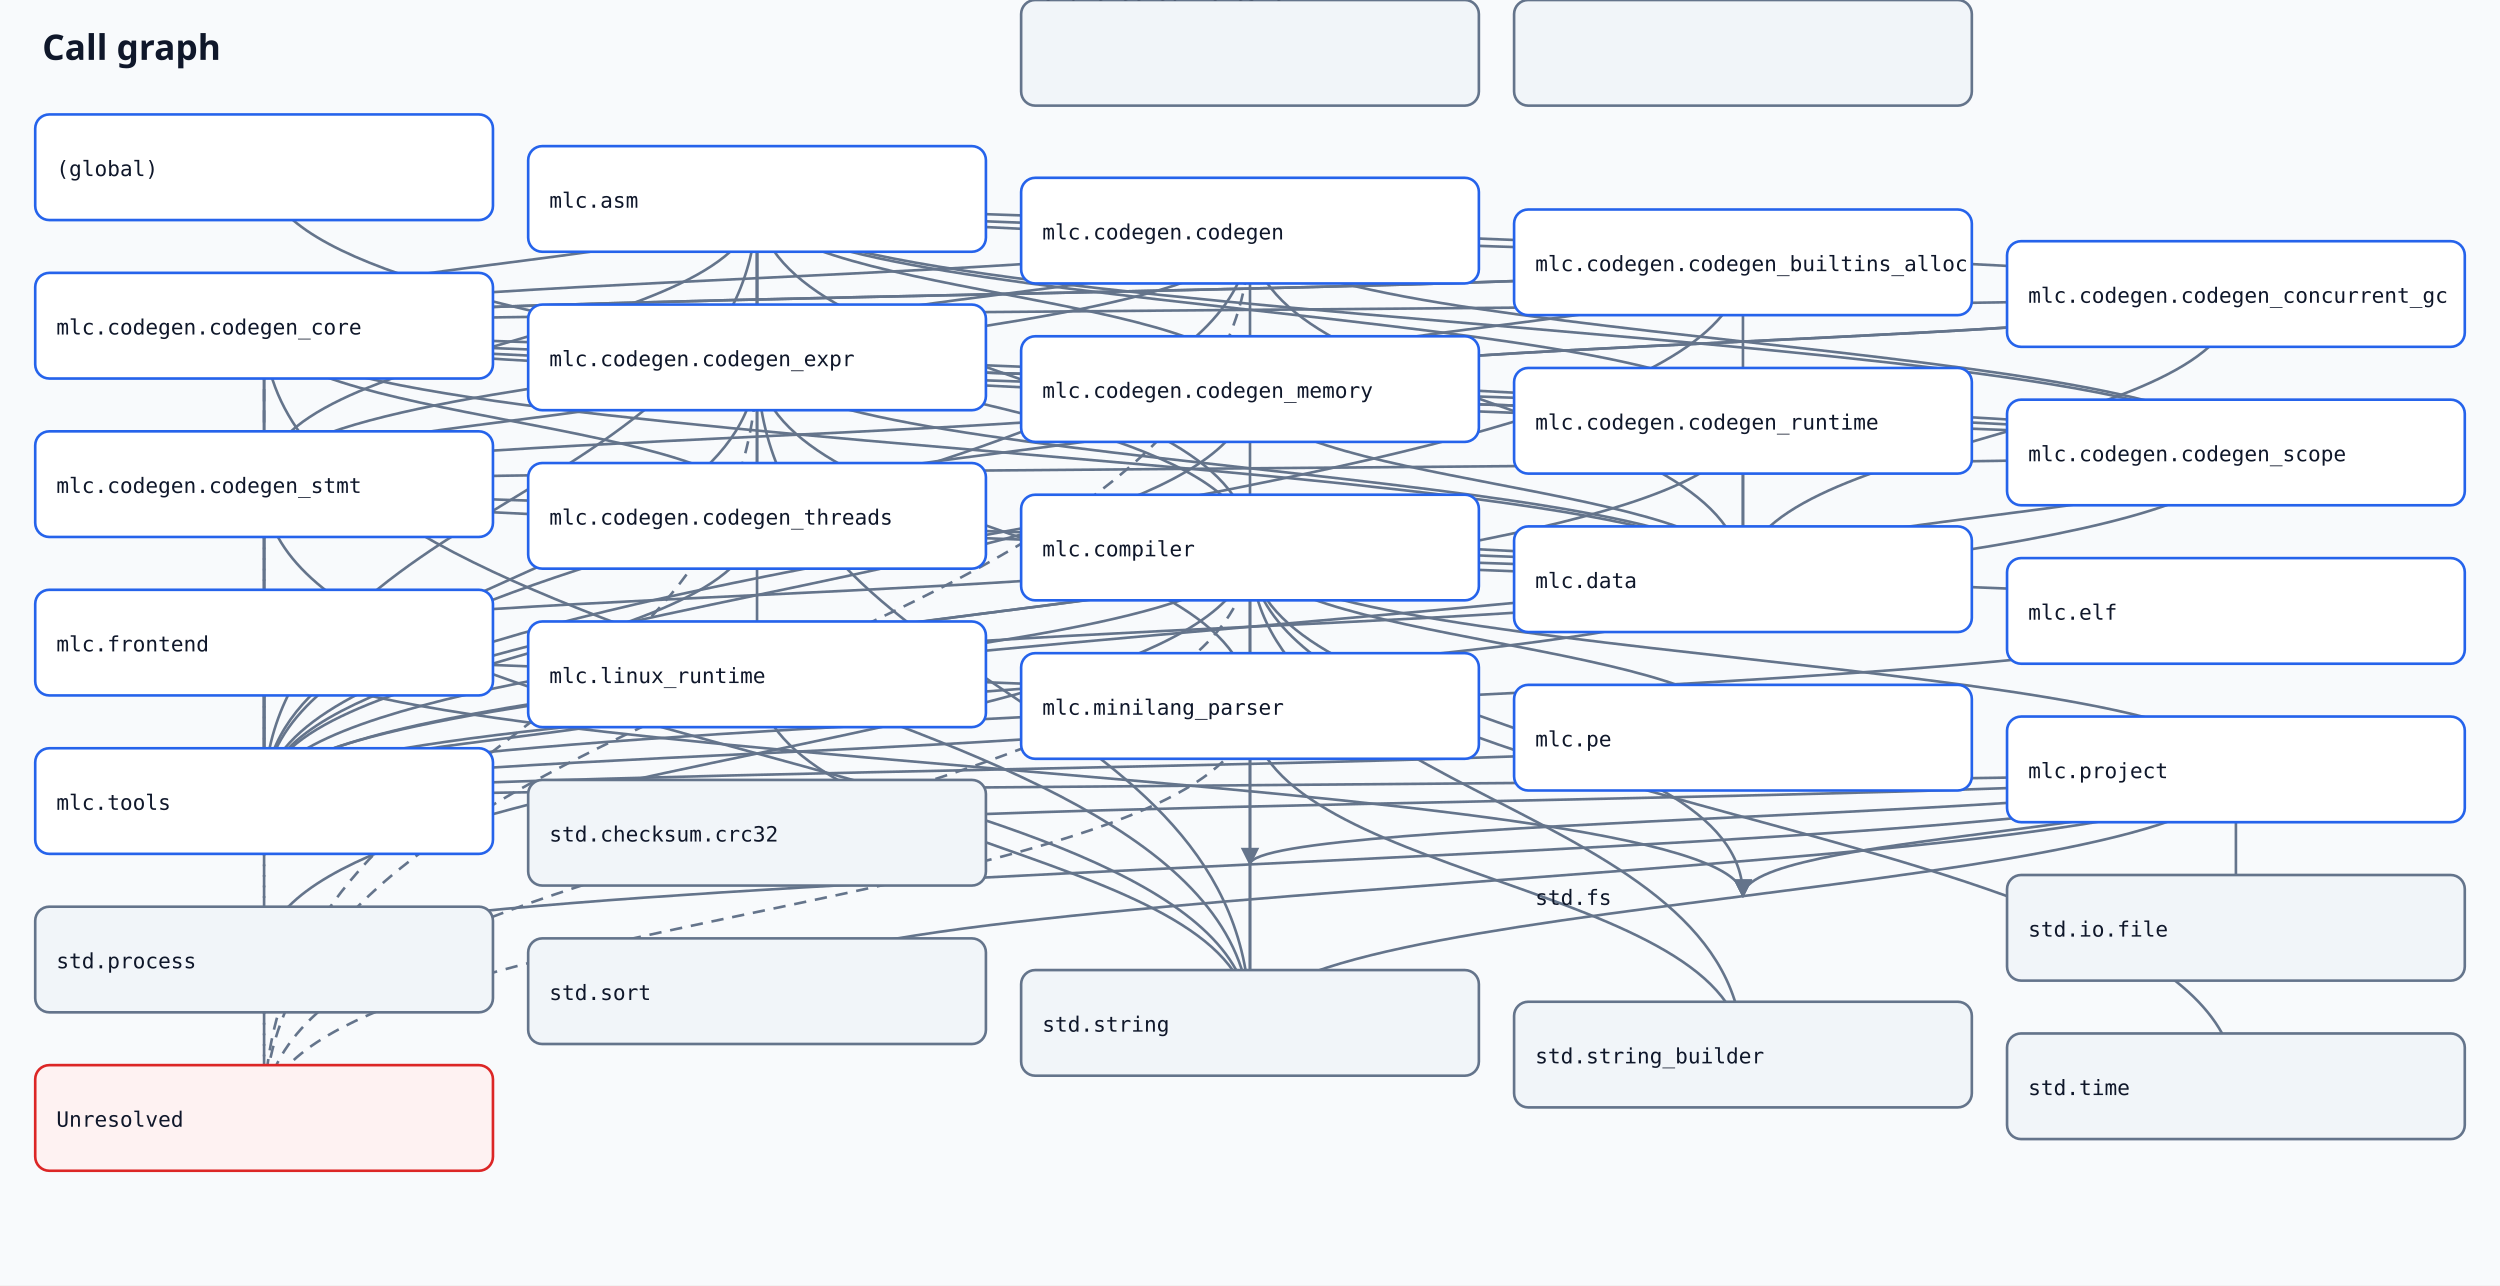
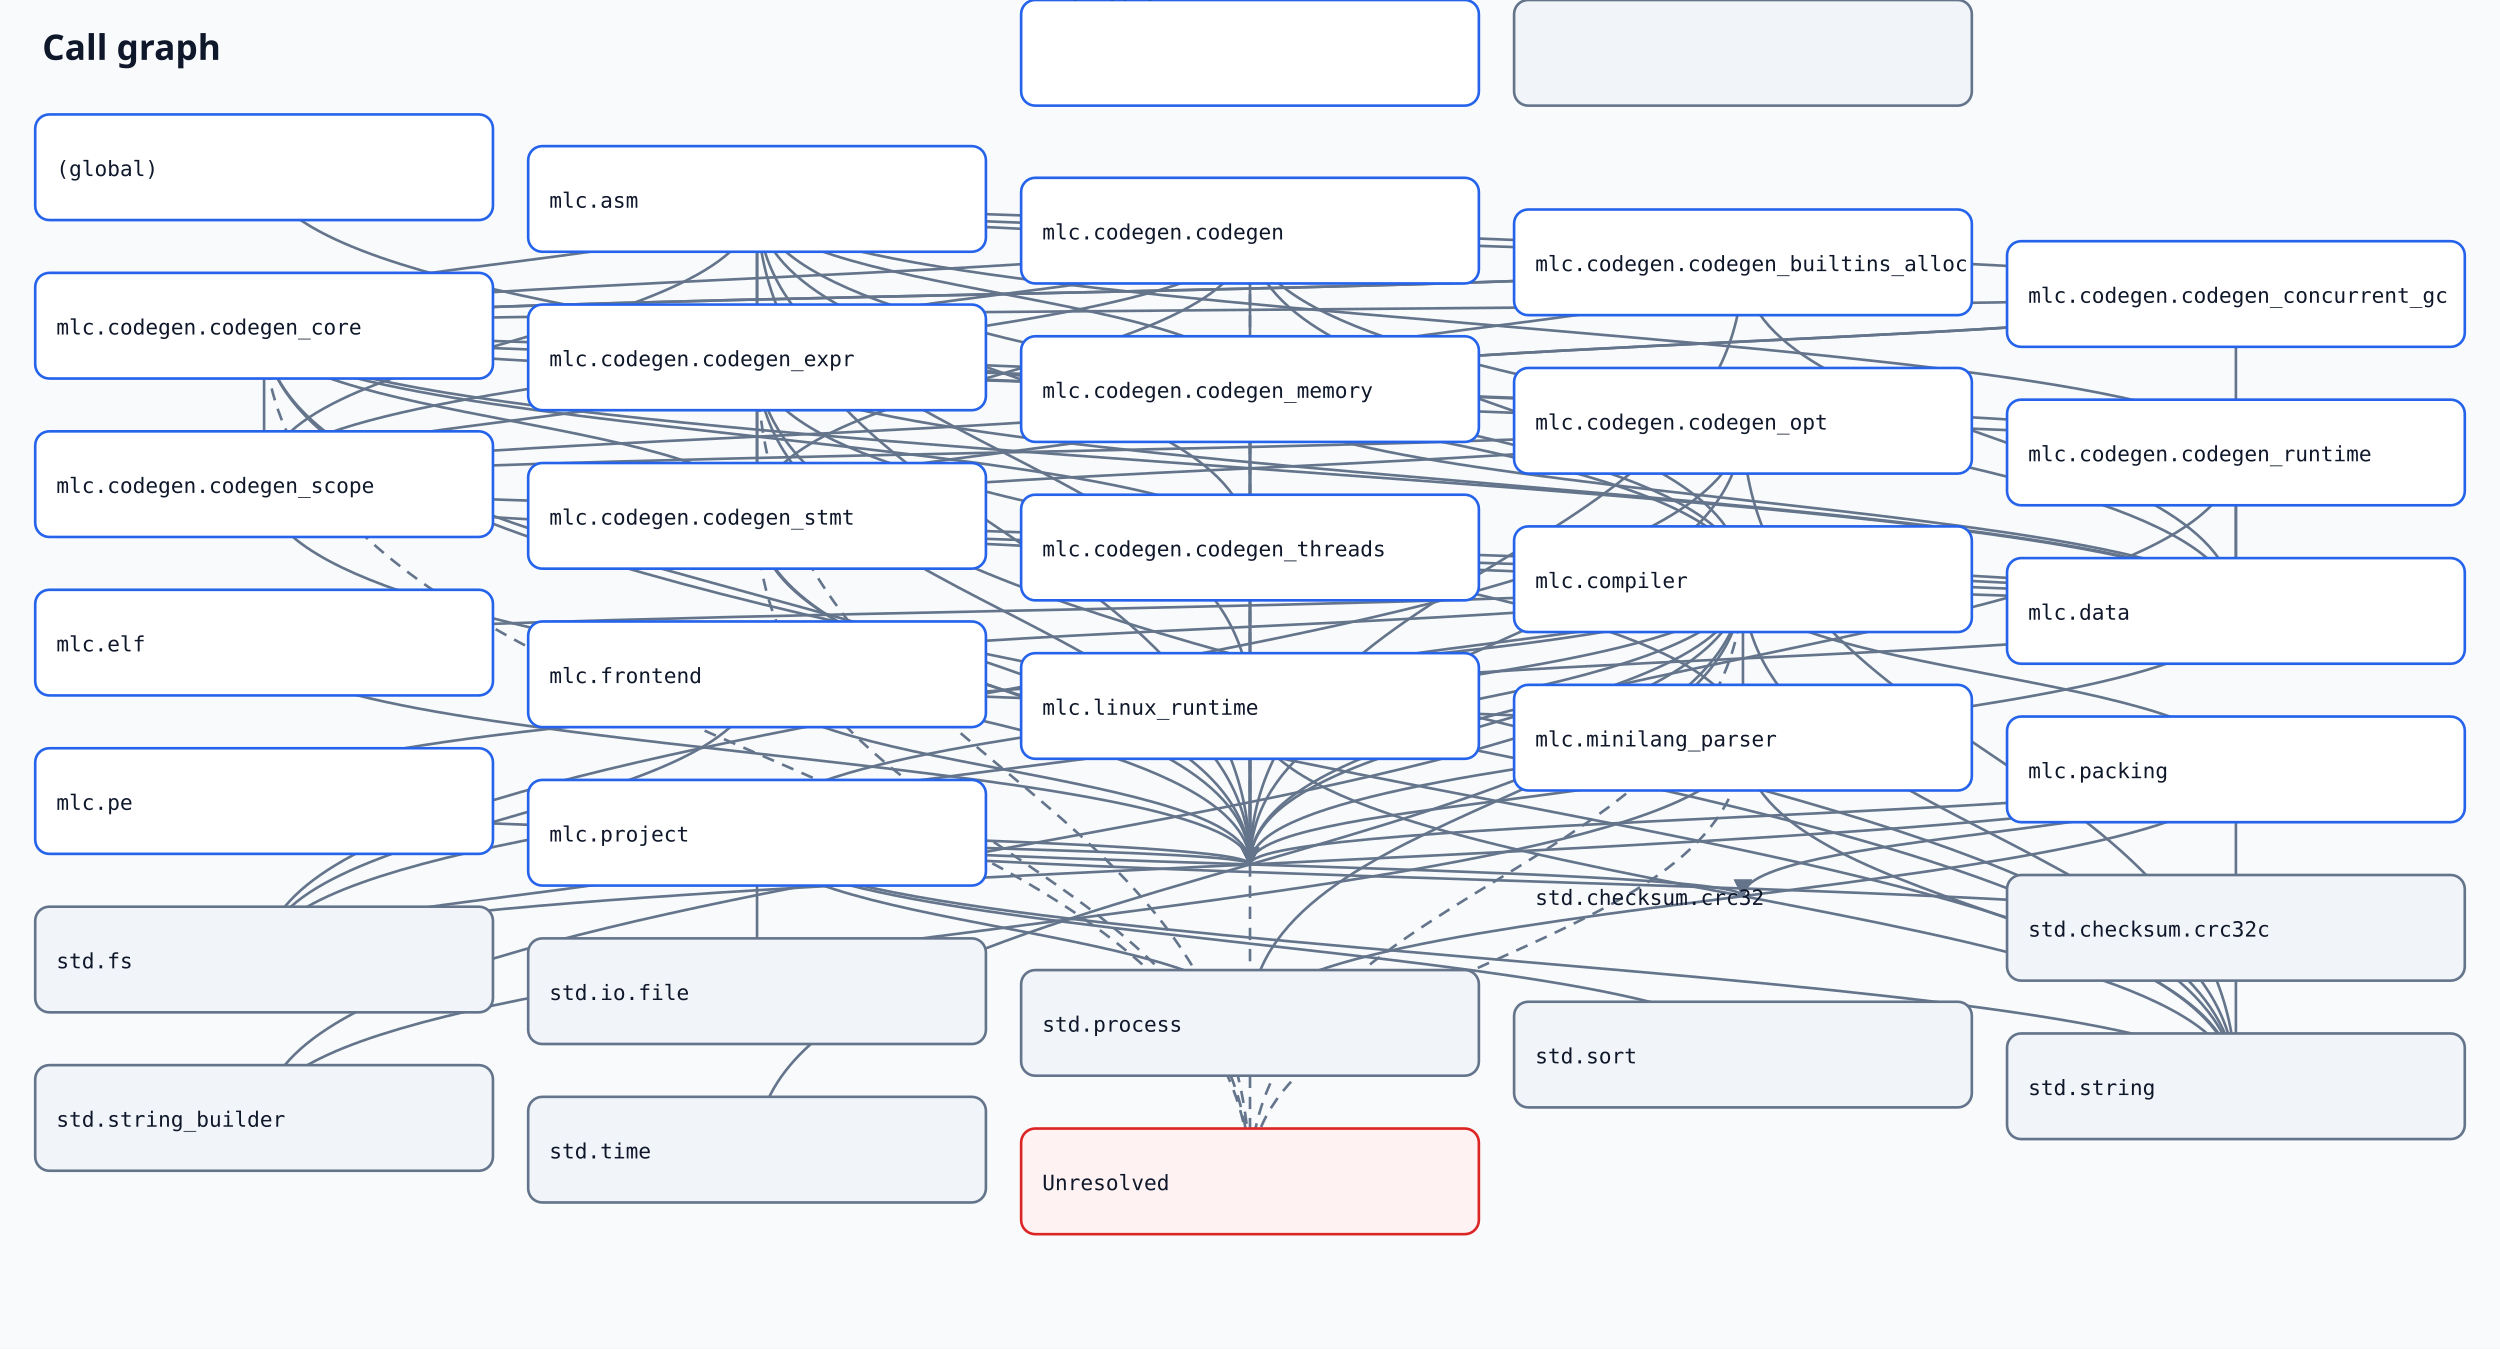
- <svg xmlns="http://www.w3.org/2000/svg" width="1420" height="730" viewBox="0 0 1420 730" role="img" aria-labelledby="title desc">
+ <svg xmlns="http://www.w3.org/2000/svg" width="1420" height="766" viewBox="0 0 1420 766" role="img" aria-labelledby="title desc">
  <defs>
    <marker id="arrow" viewBox="0 0 10 10" refX="9" refY="5" markerWidth="7" markerHeight="7" orient="auto-start-reverse">
      <path d="M 0 0 L 10 5 L 0 10 z" fill="#64748b" />
    </marker>
  </defs>
  <rect width="100%" height="100%" fill="#f8fafc" />
  <text x="24" y="34" font-family="system-ui,sans-serif" font-size="20" font-weight="700" fill="#0f172a">Call graph</text>
-   <path d="M 430 113 C 430 284, 150 284, 150 455" fill="none" stroke="#64748b" stroke-width="1.5" marker-end="url(#arrow)" />
+   <path d="M 430 113 C 430 302, 710 302, 710 491." fill="none" stroke="#64748b" stroke-width="1.5" marker-end="url(#arrow)" />
  <path d="M 710 131 C 710 158, 150 158, 150 185" fill="none" stroke="#64748b" stroke-width="1.5" marker-end="url(#arrow)" />
  <path d="M 710 131 C 710 122, 430 122, 430 113" fill="none" stroke="#64748b" stroke-width="1.5" marker-end="url(#arrow)" />
+   <path d="M 710 131 C 710 212, 430 212, 430 293" fill="none" stroke="#64748b" stroke-width="1.5" marker-end="url(#arrow)" />
+   <path d="M 710 131 C 710 311, 710 311, 710 491." fill="none" stroke="#64748b" stroke-width="1.5" marker-end="url(#arrow)" />
+   <path d="M 710 131 C 710 239, 1270 239, 1270 347" fill="none" stroke="#64748b" stroke-width="1.5" marker-end="url(#arrow)" />
+   <path d="M 710 131 C 710 401, 710 401, 710 671" fill="none" stroke="#64748b" stroke-width="1.5" stroke-dasharray="7 5" marker-end="url(#arrow)" />
+   <path d="M 710 131 C 710 167, 430 167, 430 203" fill="none" stroke="#64748b" stroke-width="1.5" marker-end="url(#arrow)" />
  <path d="M 710 131 C 710 203, 150 203, 150 275" fill="none" stroke="#64748b" stroke-width="1.5" marker-end="url(#arrow)" />
-   <path d="M 710 131 C 710 293, 150 293, 150 455" fill="none" stroke="#64748b" stroke-width="1.5" marker-end="url(#arrow)" />
-   <path d="M 710 131 C 710 230, 990 230, 990 329" fill="none" stroke="#64748b" stroke-width="1.5" marker-end="url(#arrow)" />
-   <path d="M 710 131 C 710 383, 150 383, 150 635" fill="none" stroke="#64748b" stroke-width="1.5" stroke-dasharray="7 5" marker-end="url(#arrow)" />
-   <path d="M 710 131 C 710 167, 430 167, 430 203" fill="none" stroke="#64748b" stroke-width="1.5" marker-end="url(#arrow)" />
-   <path d="M 710 131 C 710 194, 1270 194, 1270 257" fill="none" stroke="#64748b" stroke-width="1.5" marker-end="url(#arrow)" />
  <path d="M 990 149 C 990 131, 430 131, 430 113" fill="none" stroke="#64748b" stroke-width="1.5" marker-end="url(#arrow)" />
-   <path d="M 990 149 C 990 239, 990 239, 990 329" fill="none" stroke="#64748b" stroke-width="1.5" marker-end="url(#arrow)" />
+   <path d="M 990 149 C 990 248, 1270 248, 1270 347" fill="none" stroke="#64748b" stroke-width="1.5" marker-end="url(#arrow)" />
  <path d="M 990 149 C 990 185, 710 185, 710 221" fill="none" stroke="#64748b" stroke-width="1.5" marker-end="url(#arrow)" />
-   <path d="M 990 149 C 990 302, 150 302, 150 455" fill="none" stroke="#64748b" stroke-width="1.5" marker-end="url(#arrow)" />
+   <path d="M 990 149 C 990 320, 710 320, 710 491." fill="none" stroke="#64748b" stroke-width="1.5" marker-end="url(#arrow)" />
  <path d="M 990 149 C 990 167, 150 167, 150 185" fill="none" stroke="#64748b" stroke-width="1.5" marker-end="url(#arrow)" />
  <path d="M 1270 167 C 1270 140, 430 140, 430 113" fill="none" stroke="#64748b" stroke-width="1.5" marker-end="url(#arrow)" />
  <path d="M 1270 167 C 1270 194, 710 194, 710 221" fill="none" stroke="#64748b" stroke-width="1.5" marker-end="url(#arrow)" />
-   <path d="M 1270 167 C 1270 248, 990 248, 990 329" fill="none" stroke="#64748b" stroke-width="1.5" marker-end="url(#arrow)" />
-   <path d="M 150 185 C 150 383, 710 383, 710 581" fill="none" stroke="#64748b" stroke-width="1.5" marker-end="url(#arrow)" />
-   <path d="M 150 185 C 150 320, 150 320, 150 455" fill="none" stroke="#64748b" stroke-width="1.5" marker-end="url(#arrow)" />
+   <path d="M 1270 167 C 1270 257, 1270 257, 1270 347" fill="none" stroke="#64748b" stroke-width="1.5" marker-end="url(#arrow)" />
+   <path d="M 150 185 C 150 401, 1270 401, 1270 617" fill="none" stroke="#64748b" stroke-width="1.5" marker-end="url(#arrow)" />
+   <path d="M 150 185 C 150 338, 710 338, 710 491." fill="none" stroke="#64748b" stroke-width="1.5" marker-end="url(#arrow)" />
  <path d="M 150 185 C 150 149, 430 149, 430 113" fill="none" stroke="#64748b" stroke-width="1.5" marker-end="url(#arrow)" />
  <path d="M 150 185 C 150 176, 1270 176, 1270 167" fill="none" stroke="#64748b" stroke-width="1.5" marker-end="url(#arrow)" />
  <path d="M 150 185 C 150 203, 710 203, 710 221" fill="none" stroke="#64748b" stroke-width="1.5" marker-end="url(#arrow)" />
-   <path d="M 150 185 C 150 212, 990 212, 990 239" fill="none" stroke="#64748b" stroke-width="1.5" marker-end="url(#arrow)" />
-   <path d="M 150 185 C 150 239, 430 239, 430 293" fill="none" stroke="#64748b" stroke-width="1.5" marker-end="url(#arrow)" />
+   <path d="M 150 185 C 150 221, 1270 221, 1270 257" fill="none" stroke="#64748b" stroke-width="1.5" marker-end="url(#arrow)" />
+   <path d="M 150 185 C 150 248, 710 248, 710 311" fill="none" stroke="#64748b" stroke-width="1.5" marker-end="url(#arrow)" />
  <path d="M 150 185 C 150 167, 990 167, 990 149" fill="none" stroke="#64748b" stroke-width="1.5" marker-end="url(#arrow)" />
-   <path d="M 150 185 C 150 257, 990 257, 990 329" fill="none" stroke="#64748b" stroke-width="1.5" marker-end="url(#arrow)" />
-   <path d="M 150 185 C 150 410, 150 410, 150 635" fill="none" stroke="#64748b" stroke-width="1.5" stroke-dasharray="7 5" marker-end="url(#arrow)" />
-   <path d="M 150 185 C 150 221, 1270 221, 1270 257" fill="none" stroke="#64748b" stroke-width="1.5" marker-end="url(#arrow)" />
-   <path d="M 430 203 C 430 392, 710 392, 710 581" fill="none" stroke="#64748b" stroke-width="1.5" marker-end="url(#arrow)" />
-   <path d="M 430 203 C 430 329, 150 329, 150 455" fill="none" stroke="#64748b" stroke-width="1.5" marker-end="url(#arrow)" />
+   <path d="M 150 185 C 150 266, 1270 266, 1270 347" fill="none" stroke="#64748b" stroke-width="1.5" marker-end="url(#arrow)" />
+   <path d="M 150 185 C 150 428, 710 428, 710 671" fill="none" stroke="#64748b" stroke-width="1.5" stroke-dasharray="7 5" marker-end="url(#arrow)" />
+   <path d="M 150 185 C 150 230, 150 230, 150 275" fill="none" stroke="#64748b" stroke-width="1.5" marker-end="url(#arrow)" />
+   <path d="M 430 203 C 430 410, 1270 410, 1270 617" fill="none" stroke="#64748b" stroke-width="1.5" marker-end="url(#arrow)" />
+   <path d="M 430 203 C 430 347, 710 347, 710 491." fill="none" stroke="#64748b" stroke-width="1.5" marker-end="url(#arrow)" />
  <path d="M 430 203 C 430 158, 430 158, 430 113" fill="none" stroke="#64748b" stroke-width="1.5" marker-end="url(#arrow)" />
  <path d="M 430 203 C 430 194, 150 194, 150 185" fill="none" stroke="#64748b" stroke-width="1.5" marker-end="url(#arrow)" />
-   <path d="M 430 203 C 430 419, 150 419, 150 635" fill="none" stroke="#64748b" stroke-width="1.5" stroke-dasharray="7 5" marker-end="url(#arrow)" />
+   <path d="M 430 203 C 430 437, 710 437, 710 671" fill="none" stroke="#64748b" stroke-width="1.5" stroke-dasharray="7 5" marker-end="url(#arrow)" />
  <path d="M 430 203 C 430 212, 710 212, 710 221" fill="none" stroke="#64748b" stroke-width="1.5" marker-end="url(#arrow)" />
-   <path d="M 430 203 C 430 266, 990 266, 990 329" fill="none" stroke="#64748b" stroke-width="1.5" marker-end="url(#arrow)" />
-   <path d="M 430 203 C 430 230, 1270 230, 1270 257" fill="none" stroke="#64748b" stroke-width="1.5" marker-end="url(#arrow)" />
-   <path d="M 430 203 C 430 302, 710 302, 710 401" fill="none" stroke="#64748b" stroke-width="1.5" marker-end="url(#arrow)" />
+   <path d="M 430 203 C 430 275, 1270 275, 1270 347" fill="none" stroke="#64748b" stroke-width="1.5" marker-end="url(#arrow)" />
+   <path d="M 430 203 C 430 239, 150 239, 150 275" fill="none" stroke="#64748b" stroke-width="1.5" marker-end="url(#arrow)" />
+   <path d="M 430 203 C 430 221, 990 221, 990 239" fill="none" stroke="#64748b" stroke-width="1.5" marker-end="url(#arrow)" />
+   <path d="M 430 203 C 430 311, 990 311, 990 419" fill="none" stroke="#64748b" stroke-width="1.5" marker-end="url(#arrow)" />
  <path d="M 710 221 C 710 167, 430 167, 430 113" fill="none" stroke="#64748b" stroke-width="1.5" marker-end="url(#arrow)" />
-   <path d="M 710 221 C 710 275, 990 275, 990 329" fill="none" stroke="#64748b" stroke-width="1.5" marker-end="url(#arrow)" />
+   <path d="M 710 221 C 710 284, 1270 284, 1270 347" fill="none" stroke="#64748b" stroke-width="1.5" marker-end="url(#arrow)" />
  <path d="M 710 221 C 710 194, 1270 194, 1270 167" fill="none" stroke="#64748b" stroke-width="1.5" marker-end="url(#arrow)" />
-   <path d="M 710 221 C 710 338, 150 338, 150 455" fill="none" stroke="#64748b" stroke-width="1.5" marker-end="url(#arrow)" />
-   <path d="M 990 239 C 990 176, 430 176, 430 113" fill="none" stroke="#64748b" stroke-width="1.5" marker-end="url(#arrow)" />
-   <path d="M 990 239 C 990 347, 150 347, 150 455" fill="none" stroke="#64748b" stroke-width="1.5" marker-end="url(#arrow)" />
-   <path d="M 990 239 C 990 284, 990 284, 990 329" fill="none" stroke="#64748b" stroke-width="1.5" marker-end="url(#arrow)" />
-   <path d="M 990 239 C 990 230, 710 230, 710 221" fill="none" stroke="#64748b" stroke-width="1.5" marker-end="url(#arrow)" />
-   <path d="M 1270 257 C 1270 356, 150 356, 150 455" fill="none" stroke="#64748b" stroke-width="1.5" marker-end="url(#arrow)" />
+   <path d="M 710 221 C 710 356, 710 356, 710 491." fill="none" stroke="#64748b" stroke-width="1.5" marker-end="url(#arrow)" />
+   <path d="M 990 239 C 990 365, 710 365, 710 491." fill="none" stroke="#64748b" stroke-width="1.5" marker-end="url(#arrow)" />
+   <path d="M 990 239 C 990 257, 150 257, 150 275" fill="none" stroke="#64748b" stroke-width="1.5" marker-end="url(#arrow)" />
+   <path d="M 990 239 C 990 392, 150 392, 150 545" fill="none" stroke="#64748b" stroke-width="1.5" marker-end="url(#arrow)" />
+   <path d="M 990 239 C 990 428, 1270 428, 1270 617" fill="none" stroke="#64748b" stroke-width="1.5" marker-end="url(#arrow)" />
  <path d="M 1270 257 C 1270 185, 430 185, 430 113" fill="none" stroke="#64748b" stroke-width="1.5" marker-end="url(#arrow)" />
-   <path d="M 1270 257 C 1270 293, 990 293, 990 329" fill="none" stroke="#64748b" stroke-width="1.5" marker-end="url(#arrow)" />
+   <path d="M 1270 257 C 1270 374, 710 374, 710 491." fill="none" stroke="#64748b" stroke-width="1.5" marker-end="url(#arrow)" />
+   <path d="M 1270 257 C 1270 302, 1270 302, 1270 347" fill="none" stroke="#64748b" stroke-width="1.5" marker-end="url(#arrow)" />
  <path d="M 1270 257 C 1270 239, 710 239, 710 221" fill="none" stroke="#64748b" stroke-width="1.5" marker-end="url(#arrow)" />
-   <path d="M 150 275 C 150 239, 430 239, 430 203" fill="none" stroke="#64748b" stroke-width="1.5" marker-end="url(#arrow)" />
-   <path d="M 150 275 C 150 365, 150 365, 150 455" fill="none" stroke="#64748b" stroke-width="1.5" marker-end="url(#arrow)" />
-   <path d="M 150 275 C 150 266, 1270 266, 1270 257" fill="none" stroke="#64748b" stroke-width="1.5" marker-end="url(#arrow)" />
-   <path d="M 150 275 C 150 428, 710 428, 710 581" fill="none" stroke="#64748b" stroke-width="1.5" marker-end="url(#arrow)" />
-   <path d="M 150 275 C 150 302, 990 302, 990 329" fill="none" stroke="#64748b" stroke-width="1.5" marker-end="url(#arrow)" />
-   <path d="M 150 275 C 150 455, 150 455, 150 635" fill="none" stroke="#64748b" stroke-width="1.5" stroke-dasharray="7 5" marker-end="url(#arrow)" />
+   <path d="M 150 275 C 150 383, 710 383, 710 491." fill="none" stroke="#64748b" stroke-width="1.5" marker-end="url(#arrow)" />
  <path d="M 150 275 C 150 194, 430 194, 430 113" fill="none" stroke="#64748b" stroke-width="1.5" marker-end="url(#arrow)" />
-   <path d="M 150 275 C 150 230, 150 230, 150 185" fill="none" stroke="#64748b" stroke-width="1.5" marker-end="url(#arrow)" />
-   <path d="M 150 275 C 150 284, 430 284, 430 293" fill="none" stroke="#64748b" stroke-width="1.5" marker-end="url(#arrow)" />
+   <path d="M 150 275 C 150 311, 1270 311, 1270 347" fill="none" stroke="#64748b" stroke-width="1.5" marker-end="url(#arrow)" />
  <path d="M 150 275 C 150 248, 710 248, 710 221" fill="none" stroke="#64748b" stroke-width="1.5" marker-end="url(#arrow)" />
+   <path d="M 430 293 C 430 248, 430 248, 430 203" fill="none" stroke="#64748b" stroke-width="1.5" marker-end="url(#arrow)" />
+   <path d="M 430 293 C 430 392, 710 392, 710 491." fill="none" stroke="#64748b" stroke-width="1.5" marker-end="url(#arrow)" />
+   <path d="M 430 293 C 430 284, 150 284, 150 275" fill="none" stroke="#64748b" stroke-width="1.5" marker-end="url(#arrow)" />
+   <path d="M 430 293 C 430 455, 1270 455, 1270 617" fill="none" stroke="#64748b" stroke-width="1.5" marker-end="url(#arrow)" />
+   <path d="M 430 293 C 430 320, 1270 320, 1270 347" fill="none" stroke="#64748b" stroke-width="1.5" marker-end="url(#arrow)" />
+   <path d="M 430 293 C 430 482, 710 482, 710 671" fill="none" stroke="#64748b" stroke-width="1.5" stroke-dasharray="7 5" marker-end="url(#arrow)" />
+   <path d="M 430 293 C 430 203, 430 203, 430 113" fill="none" stroke="#64748b" stroke-width="1.5" marker-end="url(#arrow)" />
+   <path d="M 430 293 C 430 239, 150 239, 150 185" fill="none" stroke="#64748b" stroke-width="1.5" marker-end="url(#arrow)" />
+   <path d="M 430 293 C 430 302, 710 302, 710 311" fill="none" stroke="#64748b" stroke-width="1.5" marker-end="url(#arrow)" />
  <path d="M 430 293 C 430 257, 710 257, 710 221" fill="none" stroke="#64748b" stroke-width="1.5" marker-end="url(#arrow)" />
-   <path d="M 430 293 C 430 203, 430 203, 430 113" fill="none" stroke="#64748b" stroke-width="1.5" marker-end="url(#arrow)" />
-   <path d="M 430 293 C 430 374, 150 374, 150 455" fill="none" stroke="#64748b" stroke-width="1.5" marker-end="url(#arrow)" />
-   <path d="M 430 293 C 430 311, 990 311, 990 329" fill="none" stroke="#64748b" stroke-width="1.5" marker-end="url(#arrow)" />
-   <path d="M 710 311 C 710 446, 710 446, 710 581" fill="none" stroke="#64748b" stroke-width="1.5" marker-end="url(#arrow)" />
-   <path d="M 710 311 C 710 383, 150 383, 150 455" fill="none" stroke="#64748b" stroke-width="1.5" marker-end="url(#arrow)" />
-   <path d="M 710 311 C 710 410, 990 410, 990 509." fill="none" stroke="#64748b" stroke-width="1.5" marker-end="url(#arrow)" />
-   <path d="M 710 311 C 710 473, 150 473, 150 635" fill="none" stroke="#64748b" stroke-width="1.5" stroke-dasharray="7 5" marker-end="url(#arrow)" />
-   <path d="M 710 311 C 710 455, 990 455, 990 599" fill="none" stroke="#64748b" stroke-width="1.5" marker-end="url(#arrow)" />
-   <path d="M 710 311 C 710 356, 710 356, 710 401" fill="none" stroke="#64748b" stroke-width="1.5" marker-end="url(#arrow)" />
-   <path d="M 710 311 C 710 464, 1270 464, 1270 617" fill="none" stroke="#64748b" stroke-width="1.5" marker-end="url(#arrow)" />
-   <path d="M 710 311 C 710 365, 990 365, 990 419" fill="none" stroke="#64748b" stroke-width="1.5" marker-end="url(#arrow)" />
+   <path d="M 430 293 C 430 266, 990 266, 990 239" fill="none" stroke="#64748b" stroke-width="1.5" marker-end="url(#arrow)" />
+   <path d="M 710 311 C 710 266, 710 266, 710 221" fill="none" stroke="#64748b" stroke-width="1.5" marker-end="url(#arrow)" />
+   <path d="M 710 311 C 710 212, 430 212, 430 113" fill="none" stroke="#64748b" stroke-width="1.5" marker-end="url(#arrow)" />
+   <path d="M 710 311 C 710 401, 710 401, 710 491." fill="none" stroke="#64748b" stroke-width="1.5" marker-end="url(#arrow)" />
  <path d="M 710 311 C 710 329, 1270 329, 1270 347" fill="none" stroke="#64748b" stroke-width="1.5" marker-end="url(#arrow)" />
-   <path d="M 710 311 C 710 338, 150 338, 150 365" fill="none" stroke="#64748b" stroke-width="1.5" marker-end="url(#arrow)" />
-   <path d="M 710 311 C 710 212, 430 212, 430 113" fill="none" stroke="#64748b" stroke-width="1.5" marker-end="url(#arrow)" />
-   <path d="M 710 311 C 710 320, 990 320, 990 329" fill="none" stroke="#64748b" stroke-width="1.5" marker-end="url(#arrow)" />
-   <path d="M 710 311 C 710 428, 150 428, 150 545" fill="none" stroke="#64748b" stroke-width="1.5" marker-end="url(#arrow)" />
-   <path d="M 710 311 C 710 221, 710 221, 710 131" fill="none" stroke="#64748b" stroke-width="1.5" marker-end="url(#arrow)" />
-   <path d="M 710 311 C 710 347, 430 347, 430 383" fill="none" stroke="#64748b" stroke-width="1.5" marker-end="url(#arrow)" />
-   <path d="M 710 311 C 710 374, 1270 374, 1270 437" fill="none" stroke="#64748b" stroke-width="1.5" marker-end="url(#arrow)" />
+   <path d="M 990 329 C 990 473, 1270 473, 1270 617" fill="none" stroke="#64748b" stroke-width="1.5" marker-end="url(#arrow)" />
+   <path d="M 990 329 C 990 410, 710 410, 710 491." fill="none" stroke="#64748b" stroke-width="1.5" marker-end="url(#arrow)" />
+   <path d="M 990 329 C 990 437, 150 437, 150 545" fill="none" stroke="#64748b" stroke-width="1.5" marker-end="url(#arrow)" />
+   <path d="M 990 329 C 990 500, 710 500, 710 671" fill="none" stroke="#64748b" stroke-width="1.5" stroke-dasharray="7 5" marker-end="url(#arrow)" />
+   <path d="M 990 329 C 990 482, 150 482, 150 635" fill="none" stroke="#64748b" stroke-width="1.5" marker-end="url(#arrow)" />
+   <path d="M 990 329 C 990 374, 990 374, 990 419" fill="none" stroke="#64748b" stroke-width="1.5" marker-end="url(#arrow)" />
+   <path d="M 990 329 C 990 491, 430 491, 430 653" fill="none" stroke="#64748b" stroke-width="1.5" marker-end="url(#arrow)" />
  <path d="M 990 329 C 990 392, 150 392, 150 455" fill="none" stroke="#64748b" stroke-width="1.5" marker-end="url(#arrow)" />
-   <path d="M 1270 347 C 1270 401, 150 401, 150 455" fill="none" stroke="#64748b" stroke-width="1.5" marker-end="url(#arrow)" />
-   <path d="M 150 365 C 150 383, 710 383, 710 401" fill="none" stroke="#64748b" stroke-width="1.5" marker-end="url(#arrow)" />
-   <path d="M 150 365 C 150 410, 150 410, 150 455" fill="none" stroke="#64748b" stroke-width="1.5" marker-end="url(#arrow)" />
-   <path d="M 150 365 C 150 437, 990 437, 990 509." fill="none" stroke="#64748b" stroke-width="1.5" marker-end="url(#arrow)" />
-   <path d="M 430 383 C 430 248, 430 248, 430 113" fill="none" stroke="#64748b" stroke-width="1.5" marker-end="url(#arrow)" />
-   <path d="M 430 383 C 430 482, 710 482, 710 581" fill="none" stroke="#64748b" stroke-width="1.5" marker-end="url(#arrow)" />
-   <path d="M 430 383 C 430 419, 150 419, 150 455" fill="none" stroke="#64748b" stroke-width="1.5" marker-end="url(#arrow)" />
-   <path d="M 430 383 C 430 356, 990 356, 990 329" fill="none" stroke="#64748b" stroke-width="1.5" marker-end="url(#arrow)" />
-   <path d="M 710 401 C 710 491, 710 491, 710 581" fill="none" stroke="#64748b" stroke-width="1.5" marker-end="url(#arrow)" />
-   <path d="M 710 401 C 710 428, 150 428, 150 455" fill="none" stroke="#64748b" stroke-width="1.5" marker-end="url(#arrow)" />
-   <path d="M 710 401 C 710 518, 150 518, 150 635" fill="none" stroke="#64748b" stroke-width="1.5" stroke-dasharray="7 5" marker-end="url(#arrow)" />
-   <path d="M 710 401 C 710 500, 990 500, 990 599" fill="none" stroke="#64748b" stroke-width="1.5" marker-end="url(#arrow)" />
-   <path d="M 990 419 C 990 437, 150 437, 150 455" fill="none" stroke="#64748b" stroke-width="1.5" marker-end="url(#arrow)" />
+   <path d="M 990 329 C 990 347, 150 347, 150 365" fill="none" stroke="#64748b" stroke-width="1.5" marker-end="url(#arrow)" />
+   <path d="M 990 329 C 990 356, 430 356, 430 383" fill="none" stroke="#64748b" stroke-width="1.5" marker-end="url(#arrow)" />
+   <path d="M 990 329 C 990 221, 430 221, 430 113" fill="none" stroke="#64748b" stroke-width="1.5" marker-end="url(#arrow)" />
+   <path d="M 990 329 C 990 338, 1270 338, 1270 347" fill="none" stroke="#64748b" stroke-width="1.5" marker-end="url(#arrow)" />
+   <path d="M 990 329 C 990 455, 710 455, 710 581" fill="none" stroke="#64748b" stroke-width="1.5" marker-end="url(#arrow)" />
+   <path d="M 990 329 C 990 230, 710 230, 710 131" fill="none" stroke="#64748b" stroke-width="1.5" marker-end="url(#arrow)" />
+   <path d="M 990 329 C 990 365, 710 365, 710 401" fill="none" stroke="#64748b" stroke-width="1.5" marker-end="url(#arrow)" />
+   <path d="M 990 329 C 990 383, 1270 383, 1270 437" fill="none" stroke="#64748b" stroke-width="1.5" marker-end="url(#arrow)" />
+   <path d="M 990 329 C 990 401, 430 401, 430 473" fill="none" stroke="#64748b" stroke-width="1.5" marker-end="url(#arrow)" />
+   <path d="M 1270 347 C 1270 419, 710 419, 710 491." fill="none" stroke="#64748b" stroke-width="1.5" marker-end="url(#arrow)" />
+   <path d="M 150 365 C 150 428, 710 428, 710 491." fill="none" stroke="#64748b" stroke-width="1.5" marker-end="url(#arrow)" />
+   <path d="M 430 383 C 430 401, 990 401, 990 419" fill="none" stroke="#64748b" stroke-width="1.5" marker-end="url(#arrow)" />
+   <path d="M 430 383 C 430 437, 710 437, 710 491." fill="none" stroke="#64748b" stroke-width="1.5" marker-end="url(#arrow)" />
+   <path d="M 430 383 C 430 464, 150 464, 150 545" fill="none" stroke="#64748b" stroke-width="1.5" marker-end="url(#arrow)" />
+   <path d="M 710 401 C 710 257, 430 257, 430 113" fill="none" stroke="#64748b" stroke-width="1.5" marker-end="url(#arrow)" />
+   <path d="M 710 401 C 710 509, 1270 509, 1270 617" fill="none" stroke="#64748b" stroke-width="1.5" marker-end="url(#arrow)" />
+   <path d="M 710 401 C 710 446, 710 446, 710 491." fill="none" stroke="#64748b" stroke-width="1.5" marker-end="url(#arrow)" />
+   <path d="M 710 401 C 710 374, 1270 374, 1270 347" fill="none" stroke="#64748b" stroke-width="1.5" marker-end="url(#arrow)" />
+   <path d="M 990 419 C 990 518, 1270 518, 1270 617" fill="none" stroke="#64748b" stroke-width="1.5" marker-end="url(#arrow)" />
+   <path d="M 990 419 C 990 455, 710 455, 710 491." fill="none" stroke="#64748b" stroke-width="1.5" marker-end="url(#arrow)" />
+   <path d="M 990 419 C 990 545, 710 545, 710 671" fill="none" stroke="#64748b" stroke-width="1.5" stroke-dasharray="7 5" marker-end="url(#arrow)" />
+   <path d="M 990 419 C 990 527, 150 527, 150 635" fill="none" stroke="#64748b" stroke-width="1.5" marker-end="url(#arrow)" />
+   <path d="M 1270 437 C 1270 491, 150 491, 150 545" fill="none" stroke="#64748b" stroke-width="1.5" marker-end="url(#arrow)" />
+   <path d="M 1270 437 C 1270 464, 710 464, 710 491." fill="none" stroke="#64748b" stroke-width="1.5" marker-end="url(#arrow)" />
+   <path d="M 1270 437 C 1270 473, 990 473, 990 509." fill="none" stroke="#64748b" stroke-width="1.5" marker-end="url(#arrow)" />
  <path d="M 1270 437 C 1270 509, 710 509, 710 581" fill="none" stroke="#64748b" stroke-width="1.5" marker-end="url(#arrow)" />
-   <path d="M 1270 437 C 1270 446, 150 446, 150 455" fill="none" stroke="#64748b" stroke-width="1.5" marker-end="url(#arrow)" />
-   <path d="M 1270 437 C 1270 473, 990 473, 990 509." fill="none" stroke="#64748b" stroke-width="1.5" marker-end="url(#arrow)" />
-   <path d="M 1270 437 C 1270 455, 430 455, 430 473" fill="none" stroke="#64748b" stroke-width="1.5" marker-end="url(#arrow)" />
-   <path d="M 1270 437 C 1270 464, 710 464, 710 491." fill="none" stroke="#64748b" stroke-width="1.5" marker-end="url(#arrow)" />
-   <path d="M 1270 437 C 1270 482, 1270 482, 1270 527" fill="none" stroke="#64748b" stroke-width="1.5" marker-end="url(#arrow)" />
-   <path d="M 1270 437 C 1270 491, 150 491, 150 545" fill="none" stroke="#64748b" stroke-width="1.5" marker-end="url(#arrow)" />
-   <path d="M 1270 437 C 1270 500, 430 500, 430 563" fill="none" stroke="#64748b" stroke-width="1.5" marker-end="url(#arrow)" />
-   <path d="M 150 95 C 150 203, 710 203, 710 311" fill="none" stroke="#64748b" stroke-width="1.5" marker-end="url(#arrow)" />
+   <path d="M 1270 437 C 1270 527, 1270 527, 1270 617" fill="none" stroke="#64748b" stroke-width="1.5" marker-end="url(#arrow)" />
+   <path d="M 150 455 C 150 473, 710 473, 710 491." fill="none" stroke="#64748b" stroke-width="1.5" marker-end="url(#arrow)" />
+   <path d="M 430 473 C 430 545, 1270 545, 1270 617" fill="none" stroke="#64748b" stroke-width="1.5" marker-end="url(#arrow)" />
+   <path d="M 430 473 C 430 482, 710 482, 710 491." fill="none" stroke="#64748b" stroke-width="1.5" marker-end="url(#arrow)" />
+   <path d="M 430 473 C 430 509, 150 509, 150 545" fill="none" stroke="#64748b" stroke-width="1.5" marker-end="url(#arrow)" />
+   <path d="M 430 473 C 430 491, 990 491, 990 509." fill="none" stroke="#64748b" stroke-width="1.5" marker-end="url(#arrow)" />
+   <path d="M 430 473 C 430 500, 1270 500, 1270 527" fill="none" stroke="#64748b" stroke-width="1.5" marker-end="url(#arrow)" />
+   <path d="M 430 473 C 430 518, 430 518, 430 563" fill="none" stroke="#64748b" stroke-width="1.5" marker-end="url(#arrow)" />
+   <path d="M 430 473 C 430 527, 710 527, 710 581" fill="none" stroke="#64748b" stroke-width="1.5" marker-end="url(#arrow)" />
+   <path d="M 430 473 C 430 536, 990 536, 990 599" fill="none" stroke="#64748b" stroke-width="1.5" marker-end="url(#arrow)" />
+   <path d="M 150 95 C 150 212, 990 212, 990 329" fill="none" stroke="#64748b" stroke-width="1.5" marker-end="url(#arrow)" />
  <g>
    <rect x="20" y="65" width="260" height="60" rx="8" fill="#ffffff" stroke="#2563eb" stroke-width="1.5" />
    <text x="32" y="100" font-family="ui-monospace,monospace" font-size="12" fill="#0f172a">(global)</text>
  </g>
  <g>
    <rect x="300" y="83" width="260" height="60" rx="8" fill="#ffffff" stroke="#2563eb" stroke-width="1.5" />
    <text x="312" y="118" font-family="ui-monospace,monospace" font-size="12" fill="#0f172a">mlc.asm</text>
  </g>
  <g>
    <rect x="580" y="101" width="260" height="60" rx="8" fill="#ffffff" stroke="#2563eb" stroke-width="1.5" />
    <text x="592" y="136" font-family="ui-monospace,monospace" font-size="12" fill="#0f172a">mlc.codegen.codegen</text>
  </g>
  <g>
    <rect x="860" y="119" width="260" height="60" rx="8" fill="#ffffff" stroke="#2563eb" stroke-width="1.5" />
    <text x="872" y="154" font-family="ui-monospace,monospace" font-size="12" fill="#0f172a">mlc.codegen.codegen_builtins_alloc</text>
  </g>
  <g>
    <rect x="1140" y="137" width="260" height="60" rx="8" fill="#ffffff" stroke="#2563eb" stroke-width="1.5" />
    <text x="1152" y="172" font-family="ui-monospace,monospace" font-size="12" fill="#0f172a">mlc.codegen.codegen_concurrent_gc</text>
  </g>
  <g>
    <rect x="20" y="155" width="260" height="60" rx="8" fill="#ffffff" stroke="#2563eb" stroke-width="1.5" />
    <text x="32" y="190" font-family="ui-monospace,monospace" font-size="12" fill="#0f172a">mlc.codegen.codegen_core</text>
  </g>
  <g>
    <rect x="300" y="173" width="260" height="60" rx="8" fill="#ffffff" stroke="#2563eb" stroke-width="1.5" />
    <text x="312" y="208" font-family="ui-monospace,monospace" font-size="12" fill="#0f172a">mlc.codegen.codegen_expr</text>
  </g>
  <g>
    <rect x="580" y="191" width="260" height="60" rx="8" fill="#ffffff" stroke="#2563eb" stroke-width="1.5" />
    <text x="592" y="226" font-family="ui-monospace,monospace" font-size="12" fill="#0f172a">mlc.codegen.codegen_memory</text>
  </g>
  <g>
    <rect x="860" y="209" width="260" height="60" rx="8" fill="#ffffff" stroke="#2563eb" stroke-width="1.5" />
-     <text x="872" y="244" font-family="ui-monospace,monospace" font-size="12" fill="#0f172a">mlc.codegen.codegen_runtime</text>
+     <text x="872" y="244" font-family="ui-monospace,monospace" font-size="12" fill="#0f172a">mlc.codegen.codegen_opt</text>
  </g>
  <g>
    <rect x="1140" y="227" width="260" height="60" rx="8" fill="#ffffff" stroke="#2563eb" stroke-width="1.5" />
-     <text x="1152" y="262" font-family="ui-monospace,monospace" font-size="12" fill="#0f172a">mlc.codegen.codegen_scope</text>
+     <text x="1152" y="262" font-family="ui-monospace,monospace" font-size="12" fill="#0f172a">mlc.codegen.codegen_runtime</text>
  </g>
  <g>
    <rect x="20" y="245" width="260" height="60" rx="8" fill="#ffffff" stroke="#2563eb" stroke-width="1.5" />
-     <text x="32" y="280" font-family="ui-monospace,monospace" font-size="12" fill="#0f172a">mlc.codegen.codegen_stmt</text>
+     <text x="32" y="280" font-family="ui-monospace,monospace" font-size="12" fill="#0f172a">mlc.codegen.codegen_scope</text>
  </g>
  <g>
    <rect x="300" y="263" width="260" height="60" rx="8" fill="#ffffff" stroke="#2563eb" stroke-width="1.5" />
-     <text x="312" y="298" font-family="ui-monospace,monospace" font-size="12" fill="#0f172a">mlc.codegen.codegen_threads</text>
+     <text x="312" y="298" font-family="ui-monospace,monospace" font-size="12" fill="#0f172a">mlc.codegen.codegen_stmt</text>
  </g>
  <g>
    <rect x="580" y="281" width="260" height="60" rx="8" fill="#ffffff" stroke="#2563eb" stroke-width="1.5" />
-     <text x="592" y="316" font-family="ui-monospace,monospace" font-size="12" fill="#0f172a">mlc.compiler</text>
+     <text x="592" y="316" font-family="ui-monospace,monospace" font-size="12" fill="#0f172a">mlc.codegen.codegen_threads</text>
  </g>
  <g>
    <rect x="860" y="299" width="260" height="60" rx="8" fill="#ffffff" stroke="#2563eb" stroke-width="1.5" />
-     <text x="872" y="334" font-family="ui-monospace,monospace" font-size="12" fill="#0f172a">mlc.data</text>
+     <text x="872" y="334" font-family="ui-monospace,monospace" font-size="12" fill="#0f172a">mlc.compiler</text>
  </g>
  <g>
    <rect x="1140" y="317" width="260" height="60" rx="8" fill="#ffffff" stroke="#2563eb" stroke-width="1.5" />
-     <text x="1152" y="352" font-family="ui-monospace,monospace" font-size="12" fill="#0f172a">mlc.elf</text>
+     <text x="1152" y="352" font-family="ui-monospace,monospace" font-size="12" fill="#0f172a">mlc.data</text>
  </g>
  <g>
    <rect x="20" y="335" width="260" height="60" rx="8" fill="#ffffff" stroke="#2563eb" stroke-width="1.5" />
-     <text x="32" y="370" font-family="ui-monospace,monospace" font-size="12" fill="#0f172a">mlc.frontend</text>
+     <text x="32" y="370" font-family="ui-monospace,monospace" font-size="12" fill="#0f172a">mlc.elf</text>
  </g>
  <g>
    <rect x="300" y="353" width="260" height="60" rx="8" fill="#ffffff" stroke="#2563eb" stroke-width="1.5" />
-     <text x="312" y="388" font-family="ui-monospace,monospace" font-size="12" fill="#0f172a">mlc.linux_runtime</text>
+     <text x="312" y="388" font-family="ui-monospace,monospace" font-size="12" fill="#0f172a">mlc.frontend</text>
  </g>
  <g>
    <rect x="580" y="371" width="260" height="60" rx="8" fill="#ffffff" stroke="#2563eb" stroke-width="1.5" />
-     <text x="592" y="406" font-family="ui-monospace,monospace" font-size="12" fill="#0f172a">mlc.minilang_parser</text>
+     <text x="592" y="406" font-family="ui-monospace,monospace" font-size="12" fill="#0f172a">mlc.linux_runtime</text>
  </g>
  <g>
    <rect x="860" y="389" width="260" height="60" rx="8" fill="#ffffff" stroke="#2563eb" stroke-width="1.5" />
-     <text x="872" y="424" font-family="ui-monospace,monospace" font-size="12" fill="#0f172a">mlc.pe</text>
+     <text x="872" y="424" font-family="ui-monospace,monospace" font-size="12" fill="#0f172a">mlc.minilang_parser</text>
  </g>
  <g>
    <rect x="1140" y="407" width="260" height="60" rx="8" fill="#ffffff" stroke="#2563eb" stroke-width="1.5" />
-     <text x="1152" y="442" font-family="ui-monospace,monospace" font-size="12" fill="#0f172a">mlc.project</text>
+     <text x="1152" y="442" font-family="ui-monospace,monospace" font-size="12" fill="#0f172a">mlc.packing</text>
  </g>
  <g>
    <rect x="20" y="425" width="260" height="60" rx="8" fill="#ffffff" stroke="#2563eb" stroke-width="1.5" />
-     <text x="32" y="460" font-family="ui-monospace,monospace" font-size="12" fill="#0f172a">mlc.tools</text>
-   </g>
-   <g>
-     <rect x="300" y="443" width="260" height="60" rx="8" fill="#f1f5f9" stroke="#64748b" stroke-width="1.5" />
-     <text x="312" y="478" font-family="ui-monospace,monospace" font-size="12" fill="#0f172a">std.checksum.crc32</text>
-   </g>
-   <g>
-     <rect x="580" y="461." width="260" height="60" rx="8" fill="#f1f5f9" stroke="#64748b" stroke-width="1.5" />
-     <text x="592" y="496." font-family="ui-monospace,monospace" font-size="12" fill="#0f172a">std.checksum.crc32c</text>
+     <text x="32" y="460" font-family="ui-monospace,monospace" font-size="12" fill="#0f172a">mlc.pe</text>
+   </g>
+   <g>
+     <rect x="300" y="443" width="260" height="60" rx="8" fill="#ffffff" stroke="#2563eb" stroke-width="1.5" />
+     <text x="312" y="478" font-family="ui-monospace,monospace" font-size="12" fill="#0f172a">mlc.project</text>
+   </g>
+   <g>
+     <rect x="580" y="461." width="260" height="60" rx="8" fill="#ffffff" stroke="#2563eb" stroke-width="1.5" />
+     <text x="592" y="496." font-family="ui-monospace,monospace" font-size="12" fill="#0f172a">mlc.tools</text>
  </g>
  <g>
    <rect x="860" y="479." width="260" height="60" rx="8" fill="#f1f5f9" stroke="#64748b" stroke-width="1.5" />
-     <text x="872" y="514" font-family="ui-monospace,monospace" font-size="12" fill="#0f172a">std.fs</text>
+     <text x="872" y="514" font-family="ui-monospace,monospace" font-size="12" fill="#0f172a">std.checksum.crc32</text>
  </g>
  <g>
    <rect x="1140" y="497" width="260" height="60" rx="8" fill="#f1f5f9" stroke="#64748b" stroke-width="1.5" />
-     <text x="1152" y="532" font-family="ui-monospace,monospace" font-size="12" fill="#0f172a">std.io.file</text>
+     <text x="1152" y="532" font-family="ui-monospace,monospace" font-size="12" fill="#0f172a">std.checksum.crc32c</text>
  </g>
  <g>
    <rect x="20" y="515" width="260" height="60" rx="8" fill="#f1f5f9" stroke="#64748b" stroke-width="1.5" />
-     <text x="32" y="550" font-family="ui-monospace,monospace" font-size="12" fill="#0f172a">std.process</text>
+     <text x="32" y="550" font-family="ui-monospace,monospace" font-size="12" fill="#0f172a">std.fs</text>
  </g>
  <g>
    <rect x="300" y="533" width="260" height="60" rx="8" fill="#f1f5f9" stroke="#64748b" stroke-width="1.5" />
-     <text x="312" y="568" font-family="ui-monospace,monospace" font-size="12" fill="#0f172a">std.sort</text>
+     <text x="312" y="568" font-family="ui-monospace,monospace" font-size="12" fill="#0f172a">std.io.file</text>
  </g>
  <g>
    <rect x="580" y="551" width="260" height="60" rx="8" fill="#f1f5f9" stroke="#64748b" stroke-width="1.5" />
-     <text x="592" y="586" font-family="ui-monospace,monospace" font-size="12" fill="#0f172a">std.string</text>
+     <text x="592" y="586" font-family="ui-monospace,monospace" font-size="12" fill="#0f172a">std.process</text>
  </g>
  <g>
    <rect x="860" y="569" width="260" height="60" rx="8" fill="#f1f5f9" stroke="#64748b" stroke-width="1.5" />
-     <text x="872" y="604" font-family="ui-monospace,monospace" font-size="12" fill="#0f172a">std.string_builder</text>
+     <text x="872" y="604" font-family="ui-monospace,monospace" font-size="12" fill="#0f172a">std.sort</text>
  </g>
  <g>
    <rect x="1140" y="587" width="260" height="60" rx="8" fill="#f1f5f9" stroke="#64748b" stroke-width="1.5" />
-     <text x="1152" y="622" font-family="ui-monospace,monospace" font-size="12" fill="#0f172a">std.time</text>
-   </g>
-   <g>
-     <rect x="20" y="605" width="260" height="60" rx="8" fill="#fef2f2" stroke="#dc2626" stroke-width="1.5" />
-     <text x="32" y="640" font-family="ui-monospace,monospace" font-size="12" fill="#0f172a">Unresolved</text>
+     <text x="1152" y="622" font-family="ui-monospace,monospace" font-size="12" fill="#0f172a">std.string</text>
+   </g>
+   <g>
+     <rect x="20" y="605" width="260" height="60" rx="8" fill="#f1f5f9" stroke="#64748b" stroke-width="1.5" />
+     <text x="32" y="640" font-family="ui-monospace,monospace" font-size="12" fill="#0f172a">std.string_builder</text>
+   </g>
+   <g>
+     <rect x="300" y="623" width="260" height="60" rx="8" fill="#f1f5f9" stroke="#64748b" stroke-width="1.5" />
+     <text x="312" y="658" font-family="ui-monospace,monospace" font-size="12" fill="#0f172a">std.time</text>
+   </g>
+   <g>
+     <rect x="580" y="641" width="260" height="60" rx="8" fill="#fef2f2" stroke="#dc2626" stroke-width="1.5" />
+     <text x="592" y="676" font-family="ui-monospace,monospace" font-size="12" fill="#0f172a">Unresolved</text>
  </g>
</svg>
